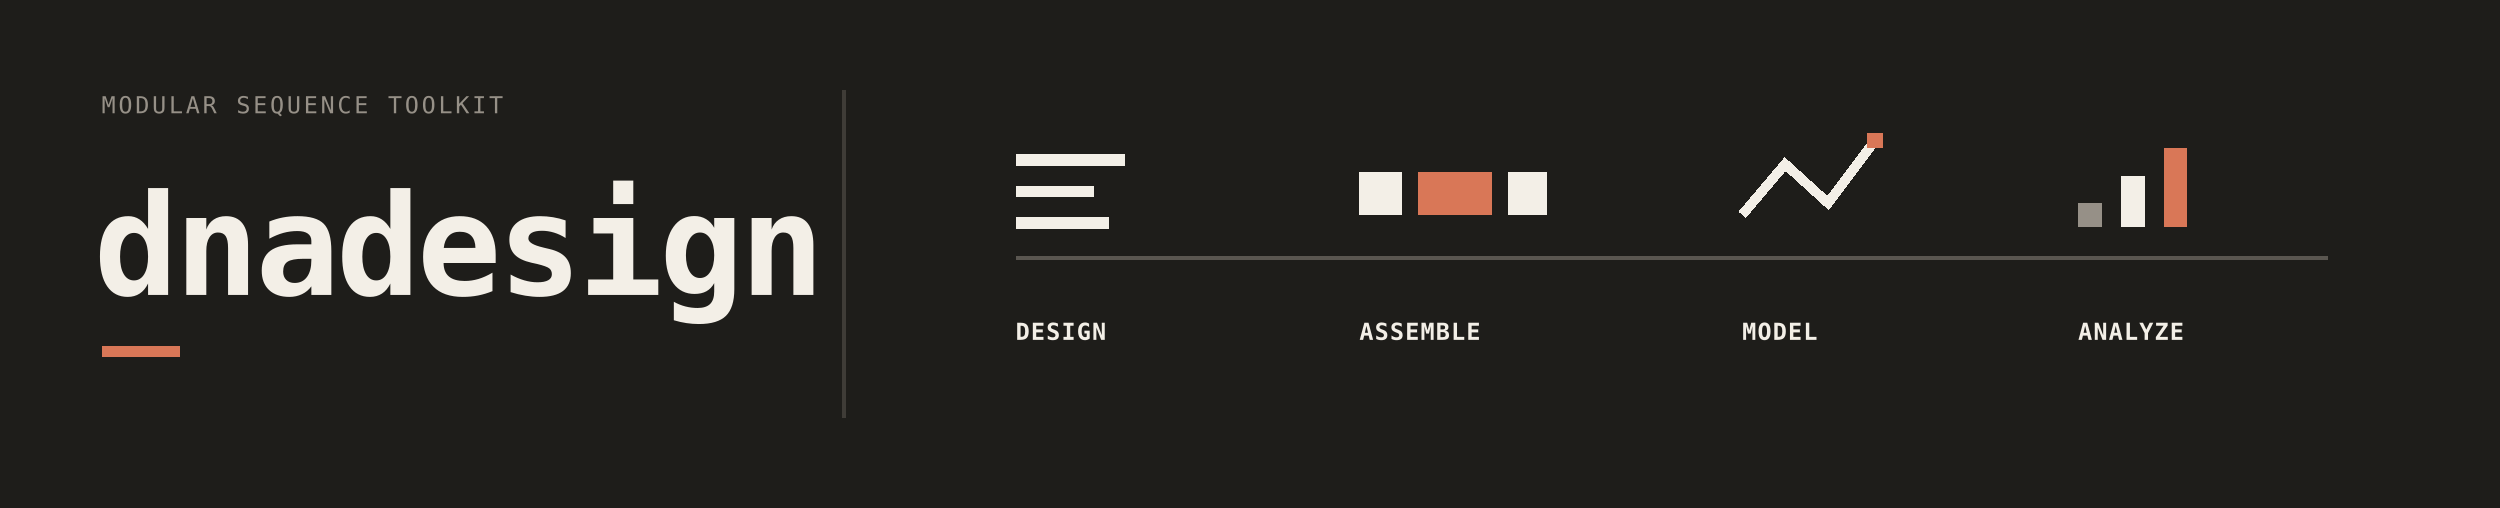
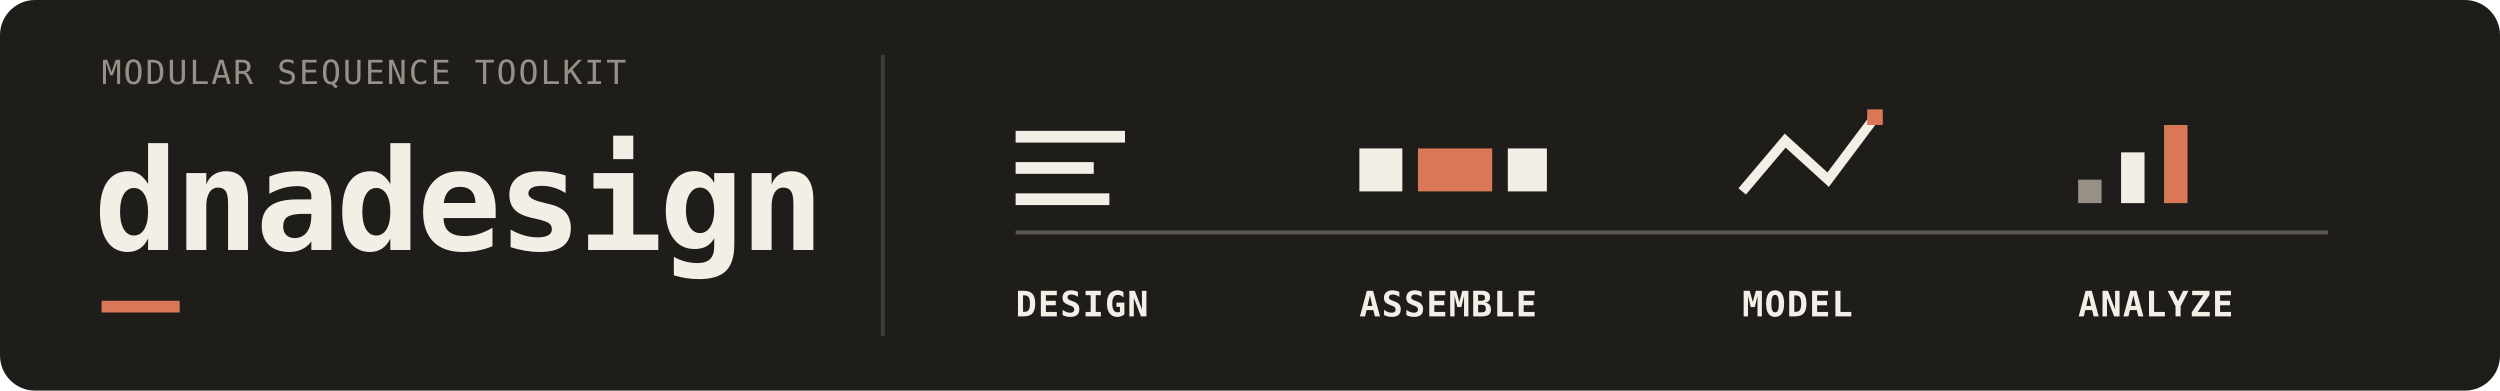
- <svg xmlns="http://www.w3.org/2000/svg" width="1280" height="260" viewBox="0 0 1280 260" fill="none" role="img" aria-labelledby="title desc" shape-rendering="crispEdges">
-   <rect width="1280" height="260" fill="#1E1D1A" />
+ <svg xmlns="http://www.w3.org/2000/svg" width="1280" height="200" viewBox="0 0 1280 200" fill="none" role="img" aria-labelledby="title desc" shape-rendering="geometricPrecision">
+   <rect width="1280" height="200" rx="18" fill="#1E1D1A" />
  <g font-family="Menlo, Monaco, Consolas, monospace">
-     <text x="52" y="58" fill="#969087" font-size="12" letter-spacing="1.4">MODULAR SEQUENCE TOOLKIT</text>
-     <text x="48" y="151" fill="#F3EFE7" font-size="72" font-weight="700" letter-spacing="-2">dnadesign</text>
-     <rect x="52" y="177" width="40" height="6" fill="#D97757" />
+     <text x="52" y="43" fill="#969087" font-size="17" letter-spacing="1">MODULAR SEQUENCE TOOLKIT</text>
+     <text x="48" y="128" fill="#F3EFE7" font-size="72" font-weight="700" letter-spacing="-2">dnadesign</text>
+     <rect x="52" y="154" width="40" height="6" fill="#D97757" />
  </g>
-   <path d="M432 46V214" stroke="#3F3C37" stroke-width="2" />
-   <path d="M520 132H1192" stroke="#5A5650" stroke-width="2" />
-   <g font-family="Menlo, Monaco, Consolas, monospace" font-size="12" font-weight="700" letter-spacing="0.6">
-     <g transform="translate(520 0)">
+   <path d="M452 28V172" stroke="#3F3C37" stroke-width="2" />
+   <path d="M520 119H1192" stroke="#5A5650" stroke-width="2" />
+   <g font-family="Menlo, Monaco, Consolas, monospace" font-size="18" font-weight="700" letter-spacing="0.6">
+     <g transform="translate(520 -12)">
      <path d="M0 82H56M0 98H40M0 114H48" stroke="#F3EFE7" stroke-width="6" />
      <text x="0" y="174" fill="#F3EFE7">DESIGN</text>
    </g>
-     <g transform="translate(696 0)">
+     <g transform="translate(696 -12)">
      <rect x="0" y="88" width="22" height="22" fill="#F3EFE7" />
      <rect x="30" y="88" width="38" height="22" fill="#D97757" />
      <rect x="76" y="88" width="20" height="22" fill="#F3EFE7" />
      <text x="0" y="174" fill="#F3EFE7">ASSEMBLE</text>
    </g>
-     <g transform="translate(892 0)">
+     <g transform="translate(892 -12)">
      <path d="M0 110L22 84L44 104L68 72" stroke="#F3EFE7" stroke-width="5" fill="none" />
      <rect x="64" y="68" width="8" height="8" fill="#D97757" />
      <text x="0" y="174" fill="#F3EFE7">MODEL</text>
    </g>
-     <g transform="translate(1064 0)">
+     <g transform="translate(1064 -12)">
      <rect x="0" y="104" width="12" height="12" fill="#969087" />
      <rect x="22" y="90" width="12" height="26" fill="#F3EFE7" />
      <rect x="44" y="76" width="12" height="40" fill="#D97757" />
      <text x="0" y="174" fill="#F3EFE7">ANALYZE</text>
    </g>
  </g>
</svg>
